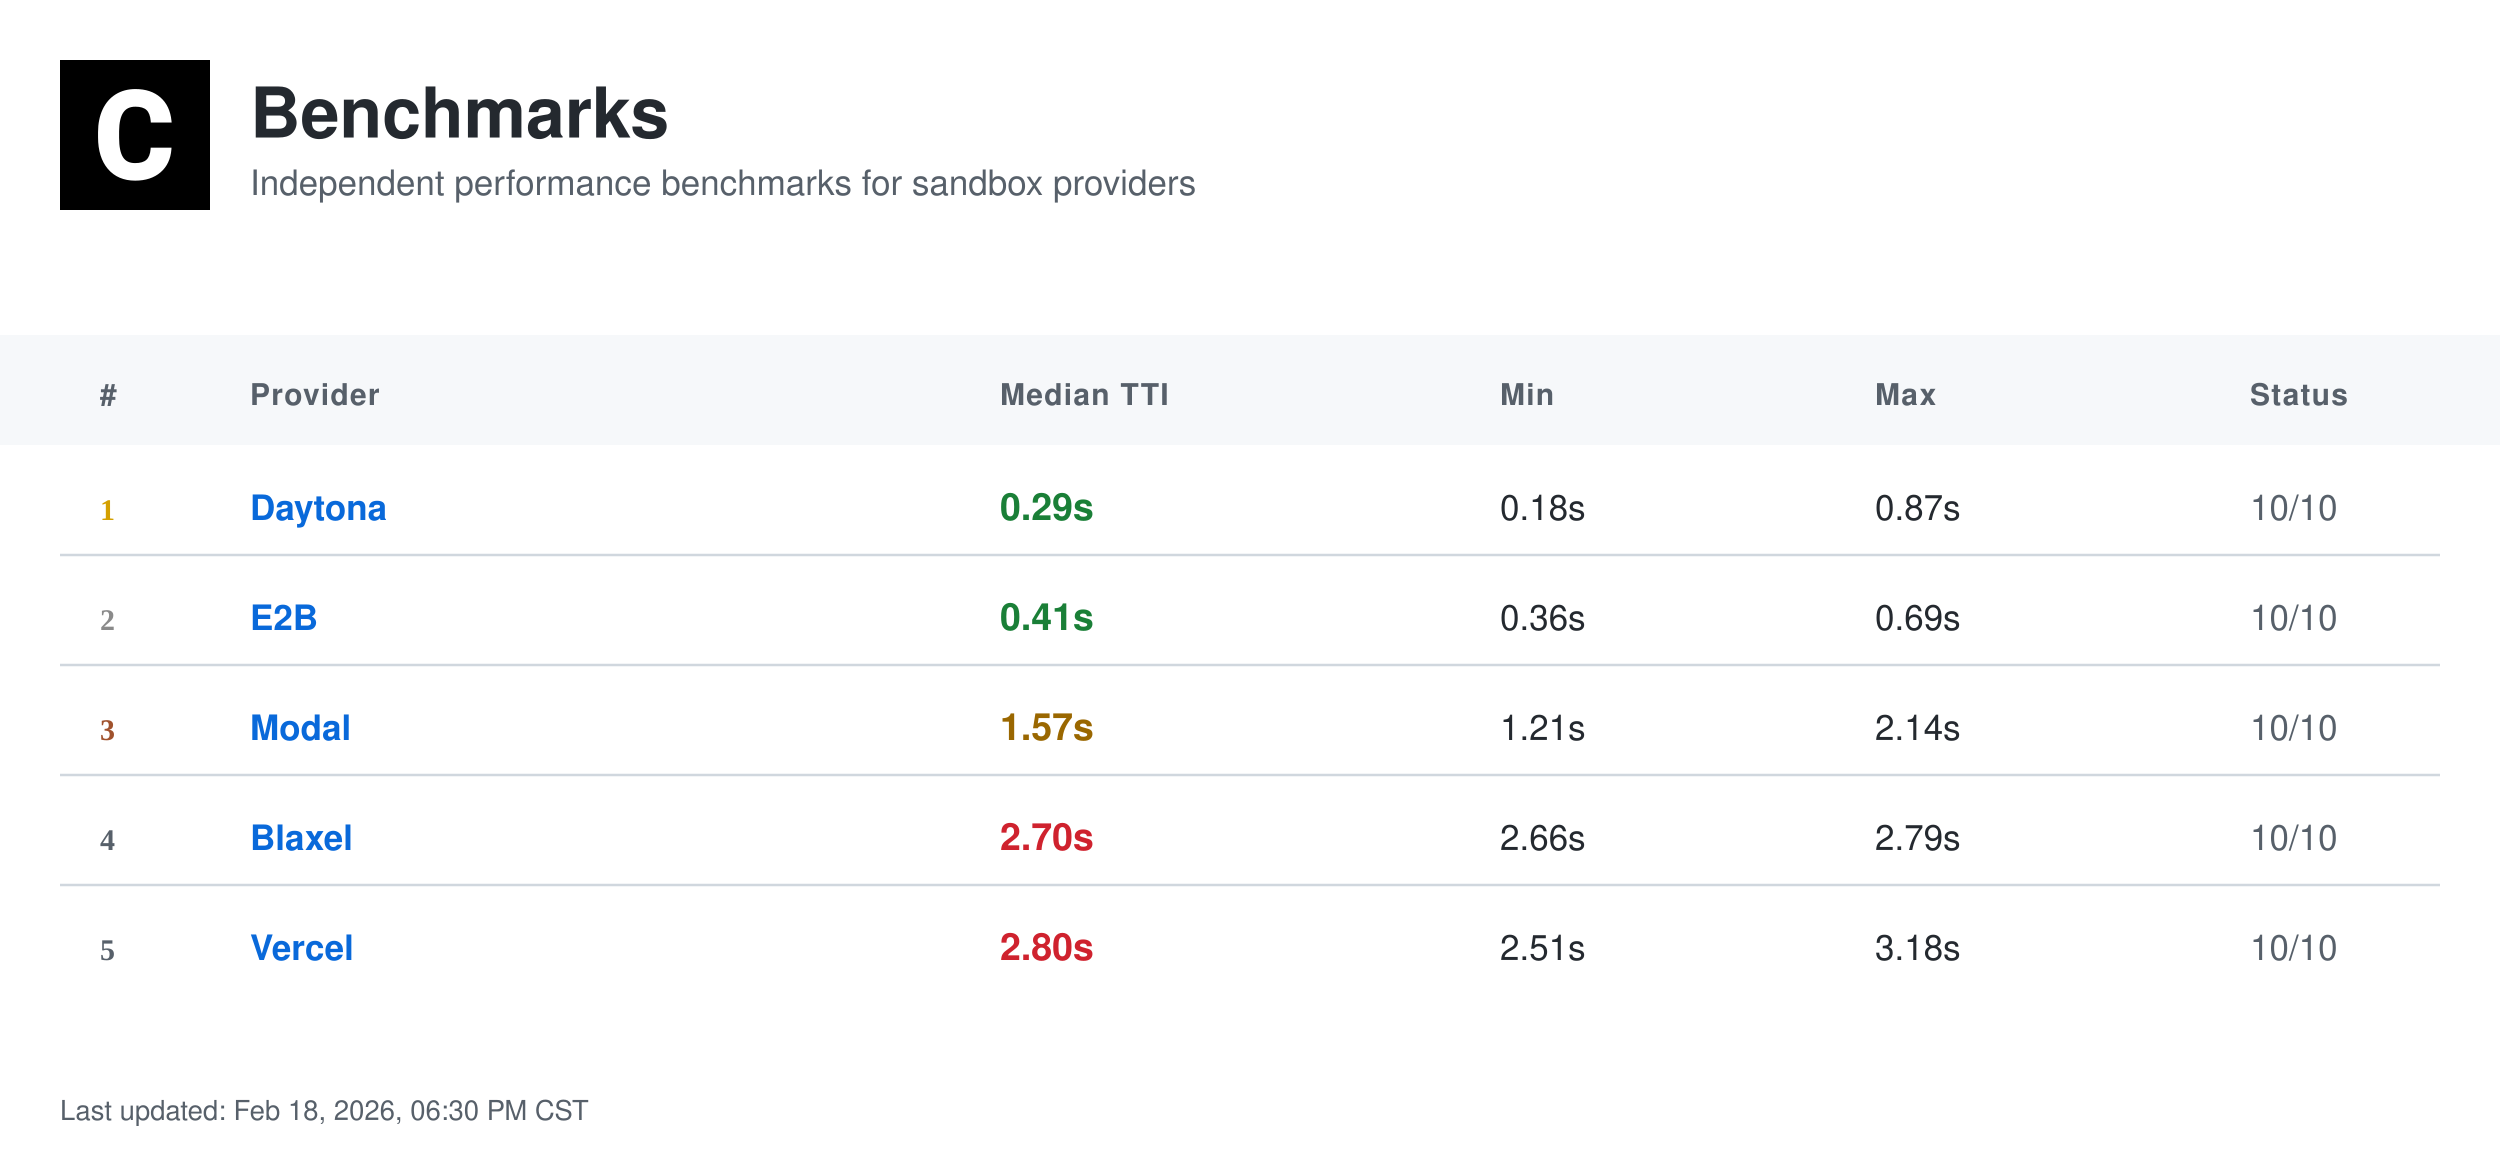
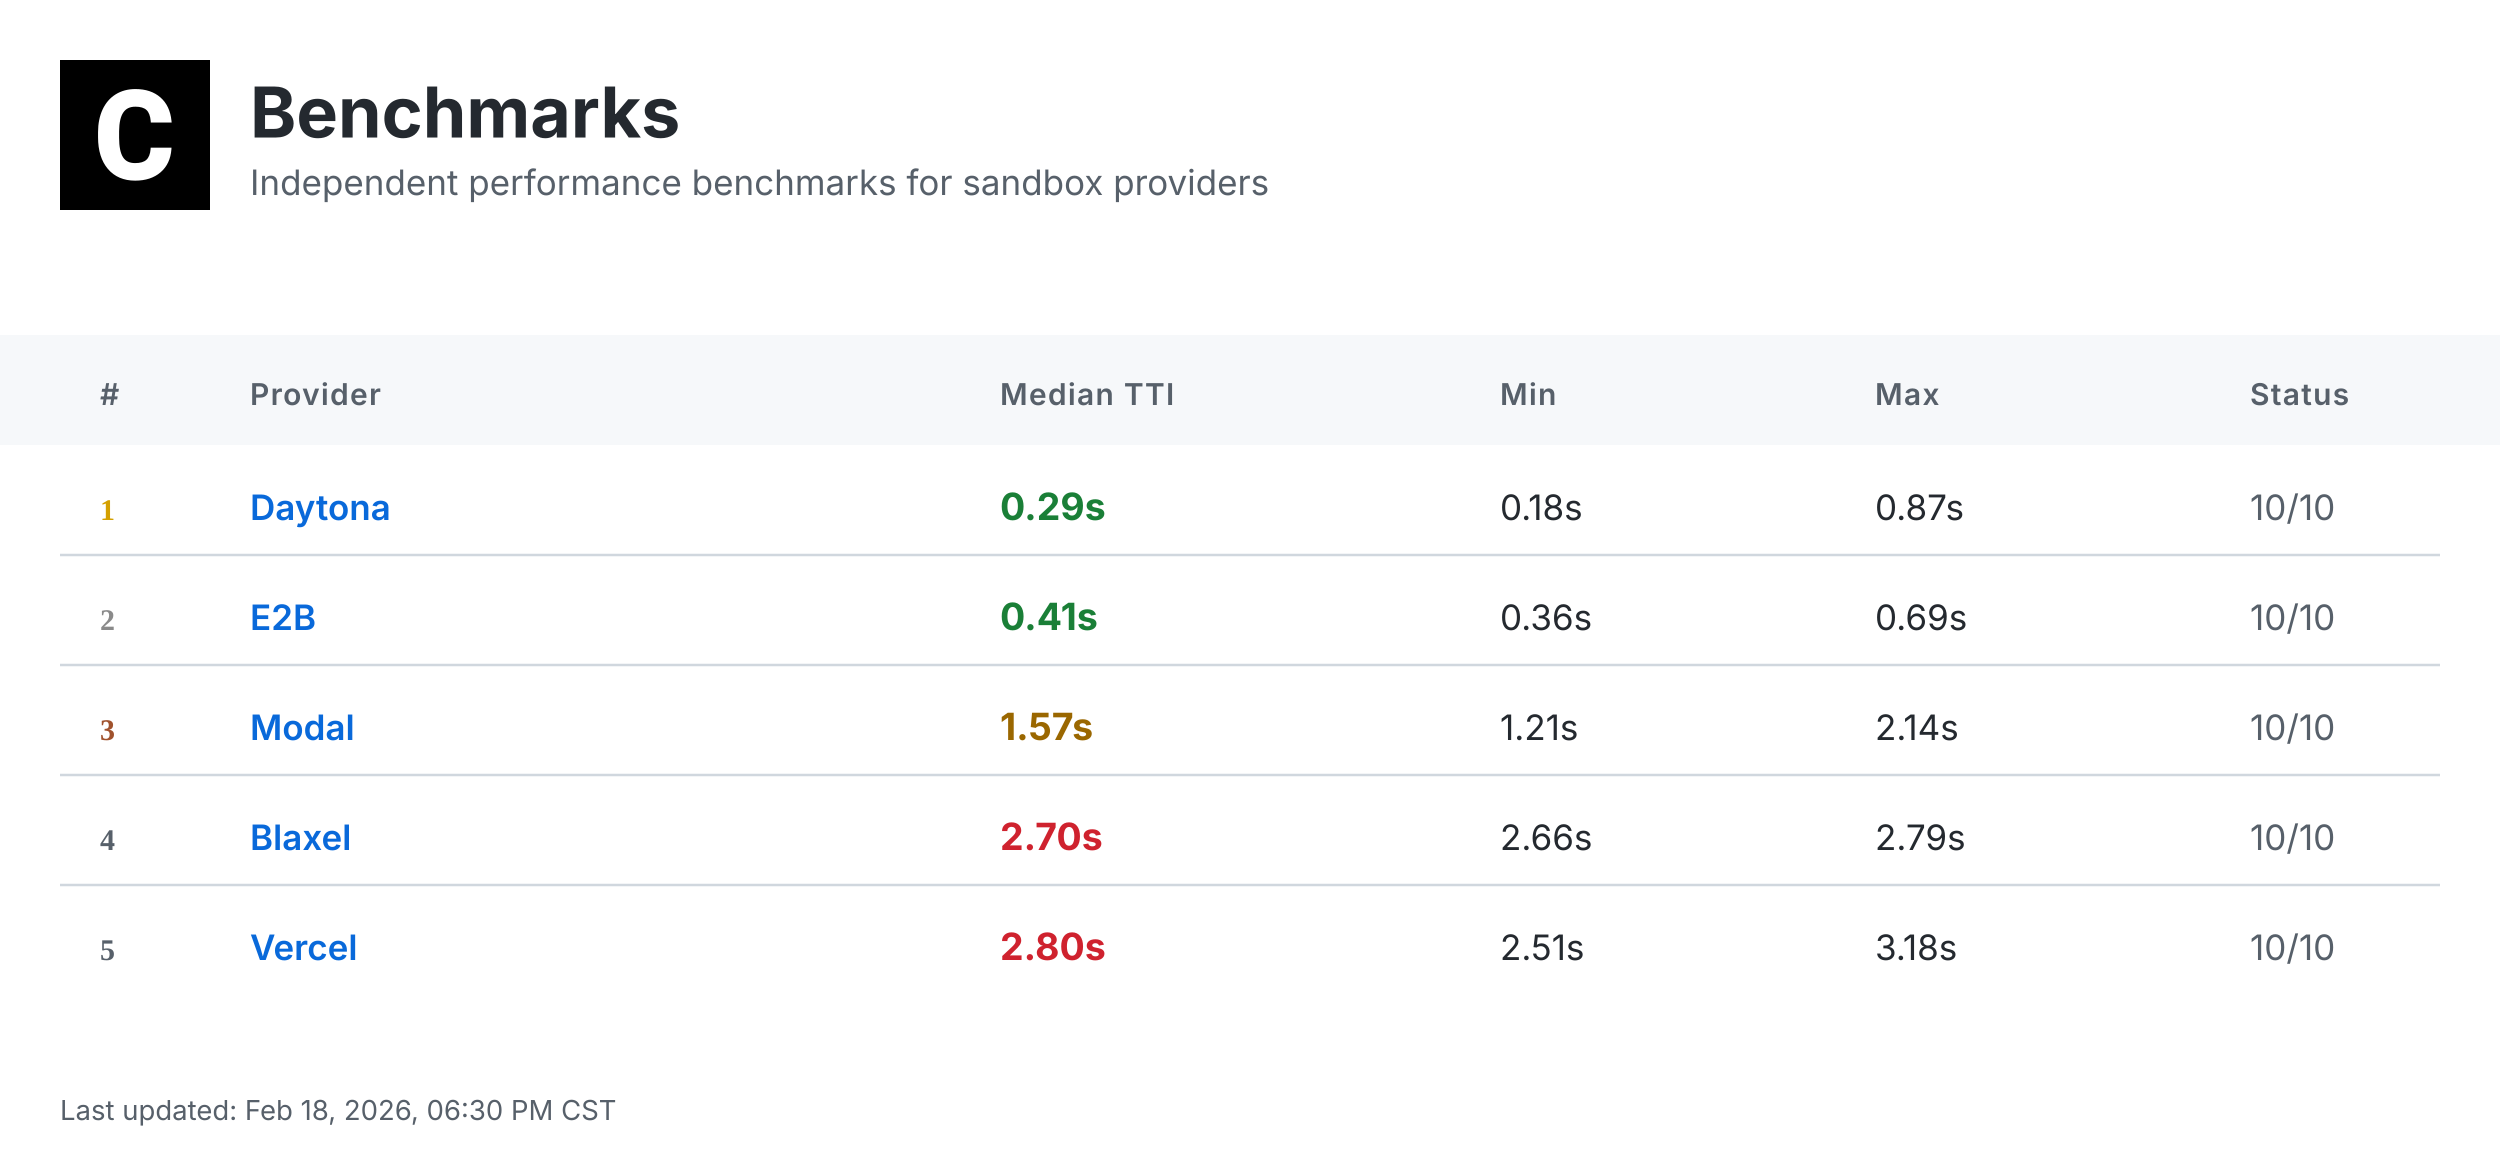
<svg xmlns="http://www.w3.org/2000/svg" width="1000" height="462" viewBox="0 0 1000 462">
  <defs>
    <linearGradient id="headerGrad" x1="0%" y1="0%" x2="100%" y2="100%">
      <stop offset="0%" style="stop-color:#f6f8fa;stop-opacity:1" />
      <stop offset="100%" style="stop-color:#ffffff;stop-opacity:1" />
    </linearGradient>
  </defs>
  <style>
    .bg { fill: #ffffff; }
    .header-bg { fill: url(#headerGrad); }
    .table-header-bg { fill: #f6f8fa; }
-     .table-header { font: 600 12px -apple-system, BlinkMacSystemFont, 'Segoe UI', Helvetica, Arial, sans-serif; fill: #57606a; text-transform: uppercase; letter-spacing: 0.5px; }
-     .row { font: 14px -apple-system, BlinkMacSystemFont, 'Segoe UI', Helvetica, Arial, sans-serif; fill: #24292f; }
+     .table-header { font: 600 12px 'Inter', 'SF Pro Display', -apple-system, BlinkMacSystemFont, 'Segoe UI', Roboto, Helvetica, Arial, sans-serif; fill: #57606a; text-transform: uppercase; letter-spacing: 0.5px; }
+     .row { font: 14px 'Inter', 'SF Pro Display', -apple-system, BlinkMacSystemFont, 'Segoe UI', Roboto, Helvetica, Arial, sans-serif; fill: #24292f; }
    .rank { font-weight: 700; fill: #57606a; }
    .rank-1 { fill: #d4a000; }
    .rank-2 { fill: #8a8a8a; }
    .rank-3 { fill: #a0522d; }
    .provider { font-weight: 600; fill: #0969da; }
    .median { font-weight: 700; font-size: 15px; }
    .fast { fill: #1a7f37; }
    .medium { fill: #9a6700; }
    .slow { fill: #cf222e; }
    .status { fill: #57606a; }
    .divider { stroke: #d0d7de; stroke-width: 1; }
    .border { stroke: #d0d7de; stroke-width: 1; fill: none; }
-     .timestamp { font: 11px -apple-system, BlinkMacSystemFont, 'Segoe UI', Helvetica, Arial, sans-serif; fill: #57606a; }
-     .title { font: bold 28px -apple-system, BlinkMacSystemFont, 'Segoe UI', Helvetica, Arial, sans-serif; fill: #24292f; }
-     .subtitle { font: 14px -apple-system, BlinkMacSystemFont, 'Segoe UI', Helvetica, Arial, sans-serif; fill: #57606a; }
+     .timestamp { font: 11px 'Inter', 'SF Pro Display', -apple-system, BlinkMacSystemFont, 'Segoe UI', Roboto, Helvetica, Arial, sans-serif; fill: #57606a; }
+     .title { font: bold 28px 'Inter', 'SF Pro Display', -apple-system, BlinkMacSystemFont, 'Segoe UI', Roboto, Helvetica, Arial, sans-serif; fill: #24292f; }
+     .subtitle { font: 14px 'Inter', 'SF Pro Display', -apple-system, BlinkMacSystemFont, 'Segoe UI', Roboto, Helvetica, Arial, sans-serif; fill: #57606a; }
    .logo { fill: #24292f; }
  </style>
  <rect class="bg" width="1000" height="462" />
  <g transform="translate(24, 24)">
    <rect width="60" height="60" fill="#000000" />
    <g transform="scale(0.035) translate(0, 0)">
      <path fill="#ffffff" d="M1036.26,1002.28h237.87l-.93,19.09c-8.38,110.32-49.81,198.3-123.82,262.07-73.09,63.31-170.84,95.43-290.48,95.43-130.81,0-235.55-44.69-311.43-133.6-74.48-87.98-112.65-209.48-112.65-361.23v-60.51c0-96.83,17.7-183.41,51.68-257.43,34.91-74.95,85.19-133.61,149.89-173.63,64.7-40.04,140.12-60.52,225.3-60.52,117.77,0,214.13,32.12,286.29,95.9,72.62,63.3,114.98,153.61,126.15,267.67l1.86,19.08h-238.34l-.93-15.83c-4.65-59.11-20.95-101.94-47.95-127.08-27-25.6-69.83-38.17-127.08-38.17-61.91,0-107.06,20.95-137.33,65.17-31.65,45.15-47.94,117.77-48.87,215.53v74.48c0,102.41,15.36,177.83,45.62,223.91,28.86,44.22,74.01,65.63,137.79,65.63,58.19,0,101.48-12.57,128.95-38.17,26.99-25.14,43.29-66.1,47.48-121.5l.93-16.3Z" />
    </g>
  </g>
  <text class="title" x="100" y="55">Benchmarks</text>
  <text class="subtitle" x="100" y="78">Independent performance benchmarks for sandbox providers</text>
  <rect class="table-header-bg" y="134" width="1000" height="44" />
  <text class="table-header" x="40" y="162">#</text>
  <text class="table-header" x="100" y="162">Provider</text>
  <text class="table-header" x="400" y="162">Median TTI</text>
  <text class="table-header" x="600" y="162">Min</text>
  <text class="table-header" x="750" y="162">Max</text>
  <text class="table-header" x="900" y="162">Status</text>
  <text class="rank rank-1" x="40" y="208">1</text>
  <text class="row provider" x="100" y="208">Daytona</text>
  <text class="row median fast" x="400" y="208">0.29s</text>
  <text class="row" x="600" y="208">0.18s</text>
  <text class="row" x="750" y="208">0.87s</text>
  <text class="row status" x="900" y="208">10/10</text>
  <line class="divider" x1="24" y1="222" x2="976" y2="222" />
  <text class="rank rank-2" x="40" y="252">2</text>
  <text class="row provider" x="100" y="252">E2B</text>
  <text class="row median fast" x="400" y="252">0.41s</text>
  <text class="row" x="600" y="252">0.36s</text>
  <text class="row" x="750" y="252">0.69s</text>
  <text class="row status" x="900" y="252">10/10</text>
  <line class="divider" x1="24" y1="266" x2="976" y2="266" />
  <text class="rank rank-3" x="40" y="296">3</text>
  <text class="row provider" x="100" y="296">Modal</text>
  <text class="row median medium" x="400" y="296">1.57s</text>
  <text class="row" x="600" y="296">1.21s</text>
  <text class="row" x="750" y="296">2.14s</text>
  <text class="row status" x="900" y="296">10/10</text>
  <line class="divider" x1="24" y1="310" x2="976" y2="310" />
  <text class="rank" x="40" y="340">4</text>
  <text class="row provider" x="100" y="340">Blaxel</text>
  <text class="row median slow" x="400" y="340">2.70s</text>
  <text class="row" x="600" y="340">2.66s</text>
  <text class="row" x="750" y="340">2.79s</text>
  <text class="row status" x="900" y="340">10/10</text>
  <line class="divider" x1="24" y1="354" x2="976" y2="354" />
  <text class="rank" x="40" y="384">5</text>
  <text class="row provider" x="100" y="384">Vercel</text>
  <text class="row median slow" x="400" y="384">2.80s</text>
  <text class="row" x="600" y="384">2.51s</text>
  <text class="row" x="750" y="384">3.18s</text>
  <text class="row status" x="900" y="384">10/10</text>
  <text class="timestamp" x="24" y="448">Last updated: Feb 18, 2026, 06:30 PM CST</text>
</svg>
